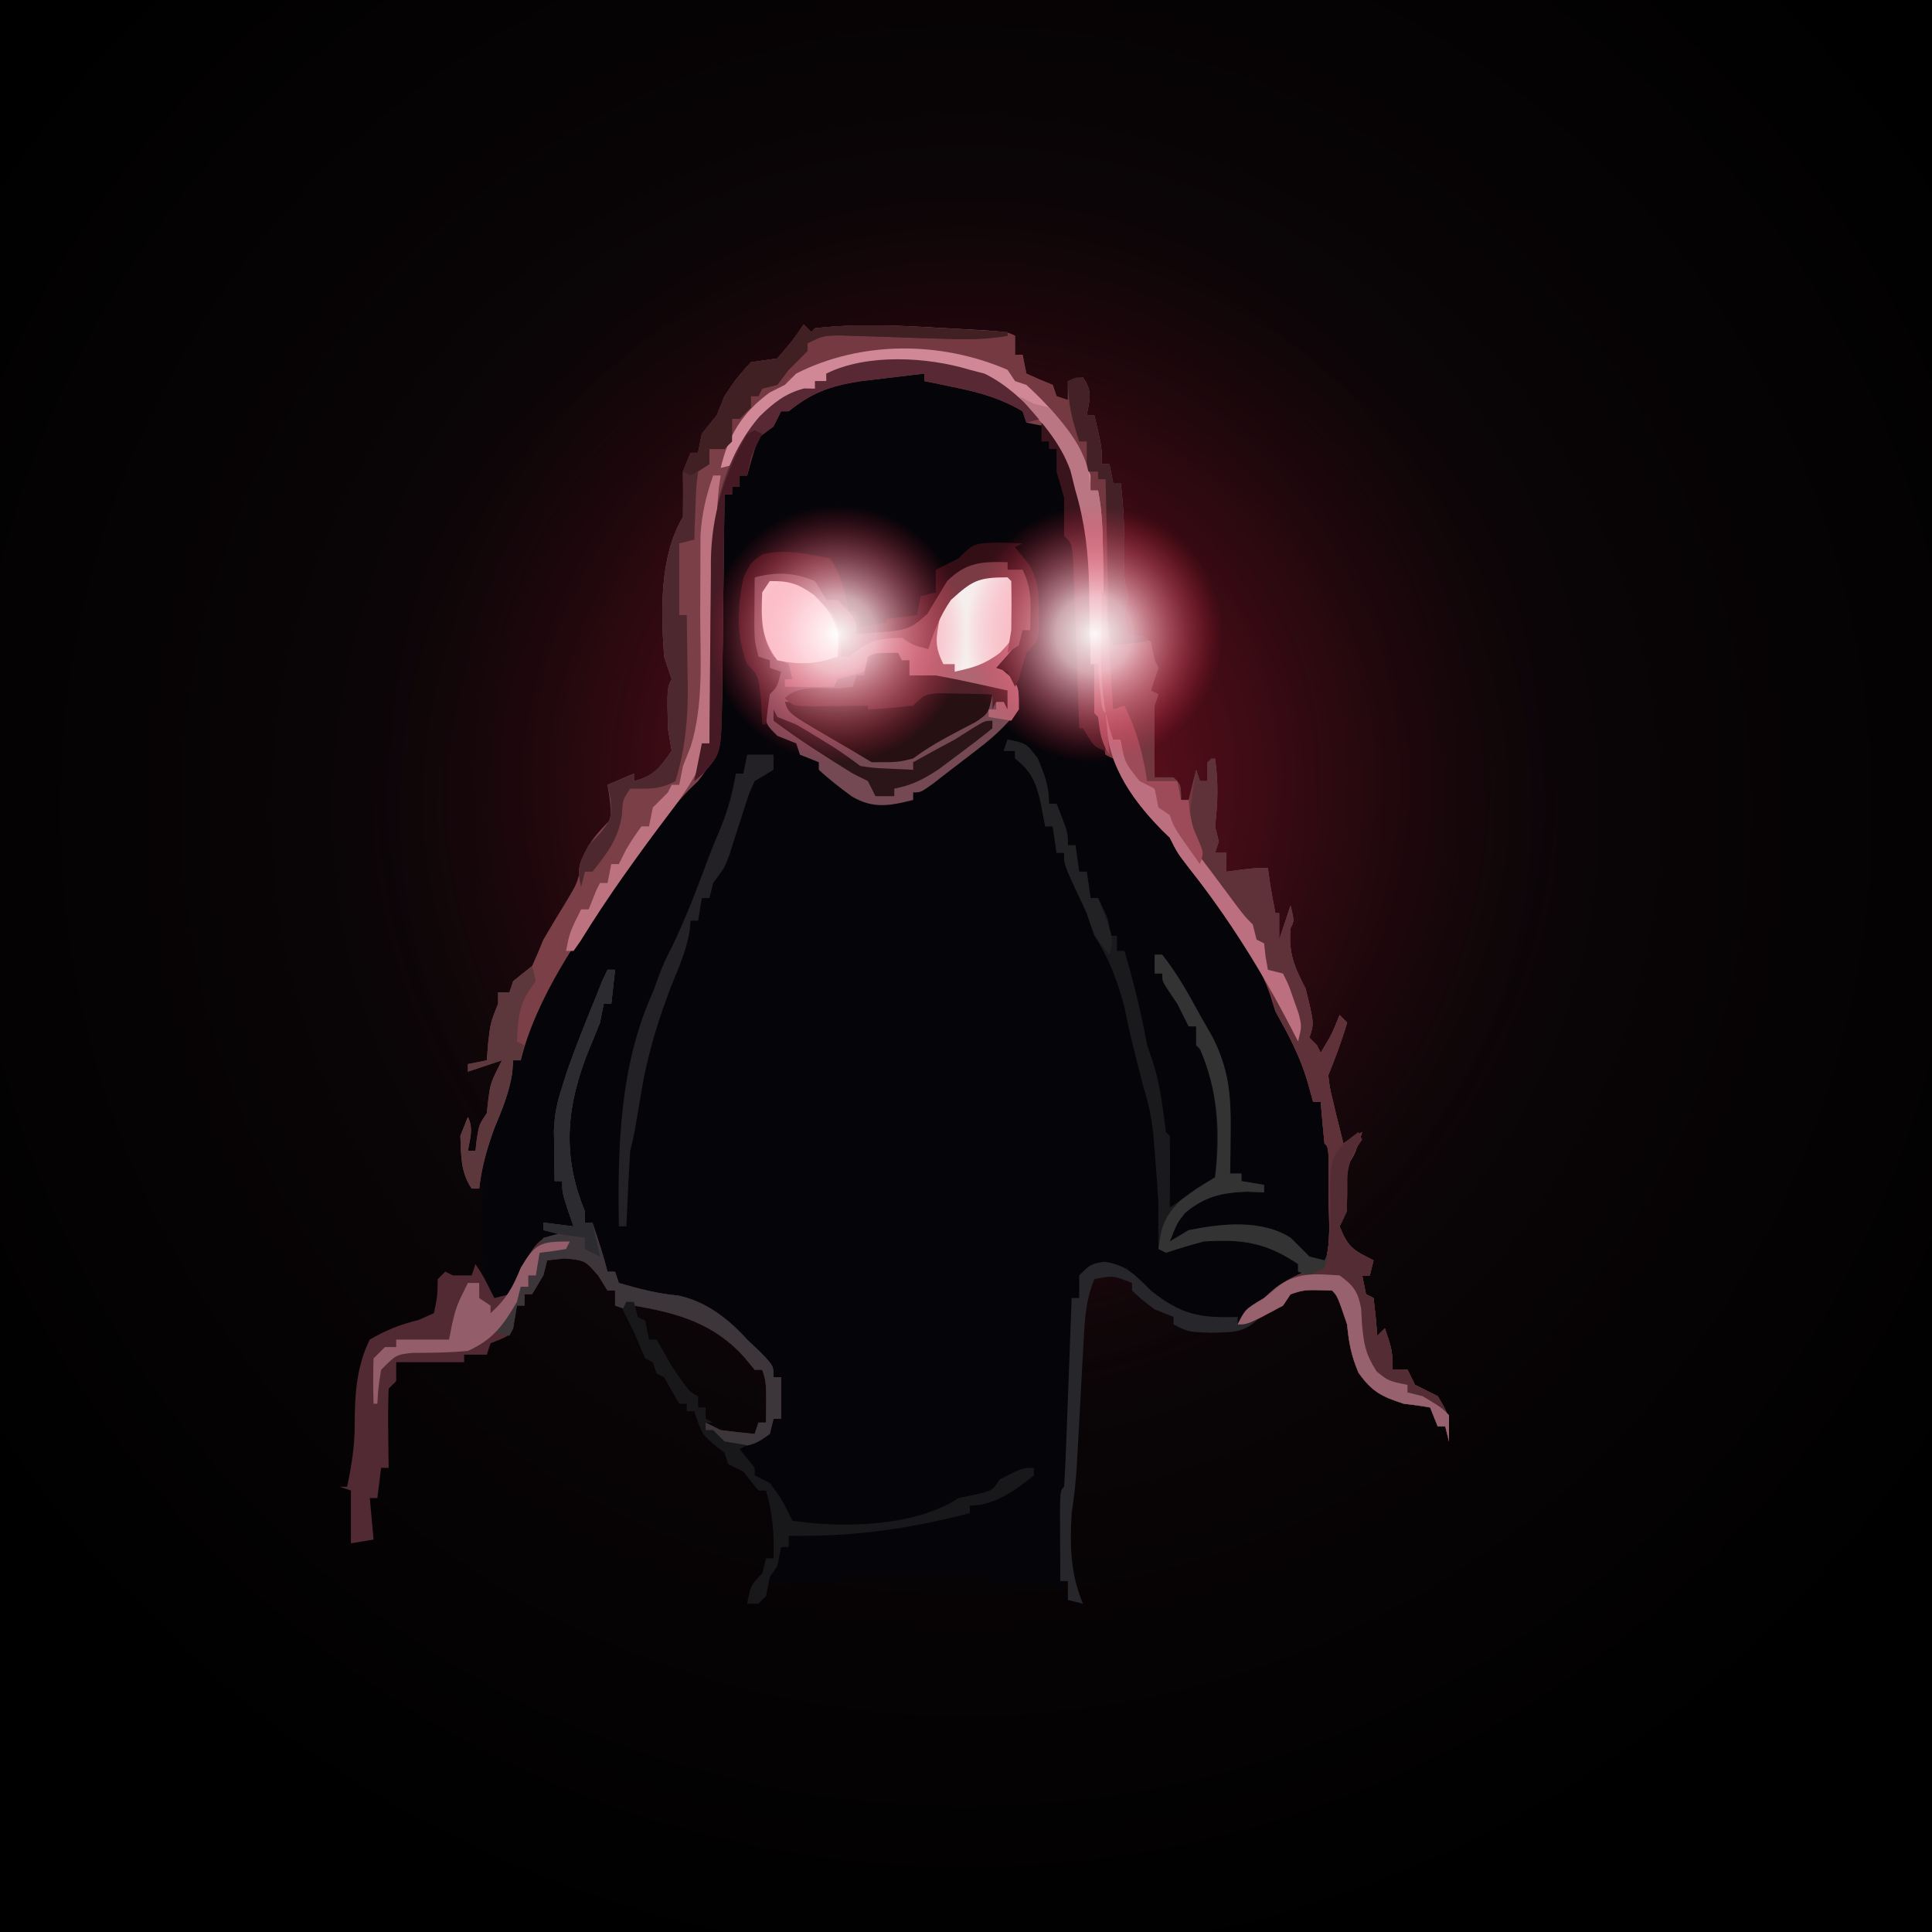
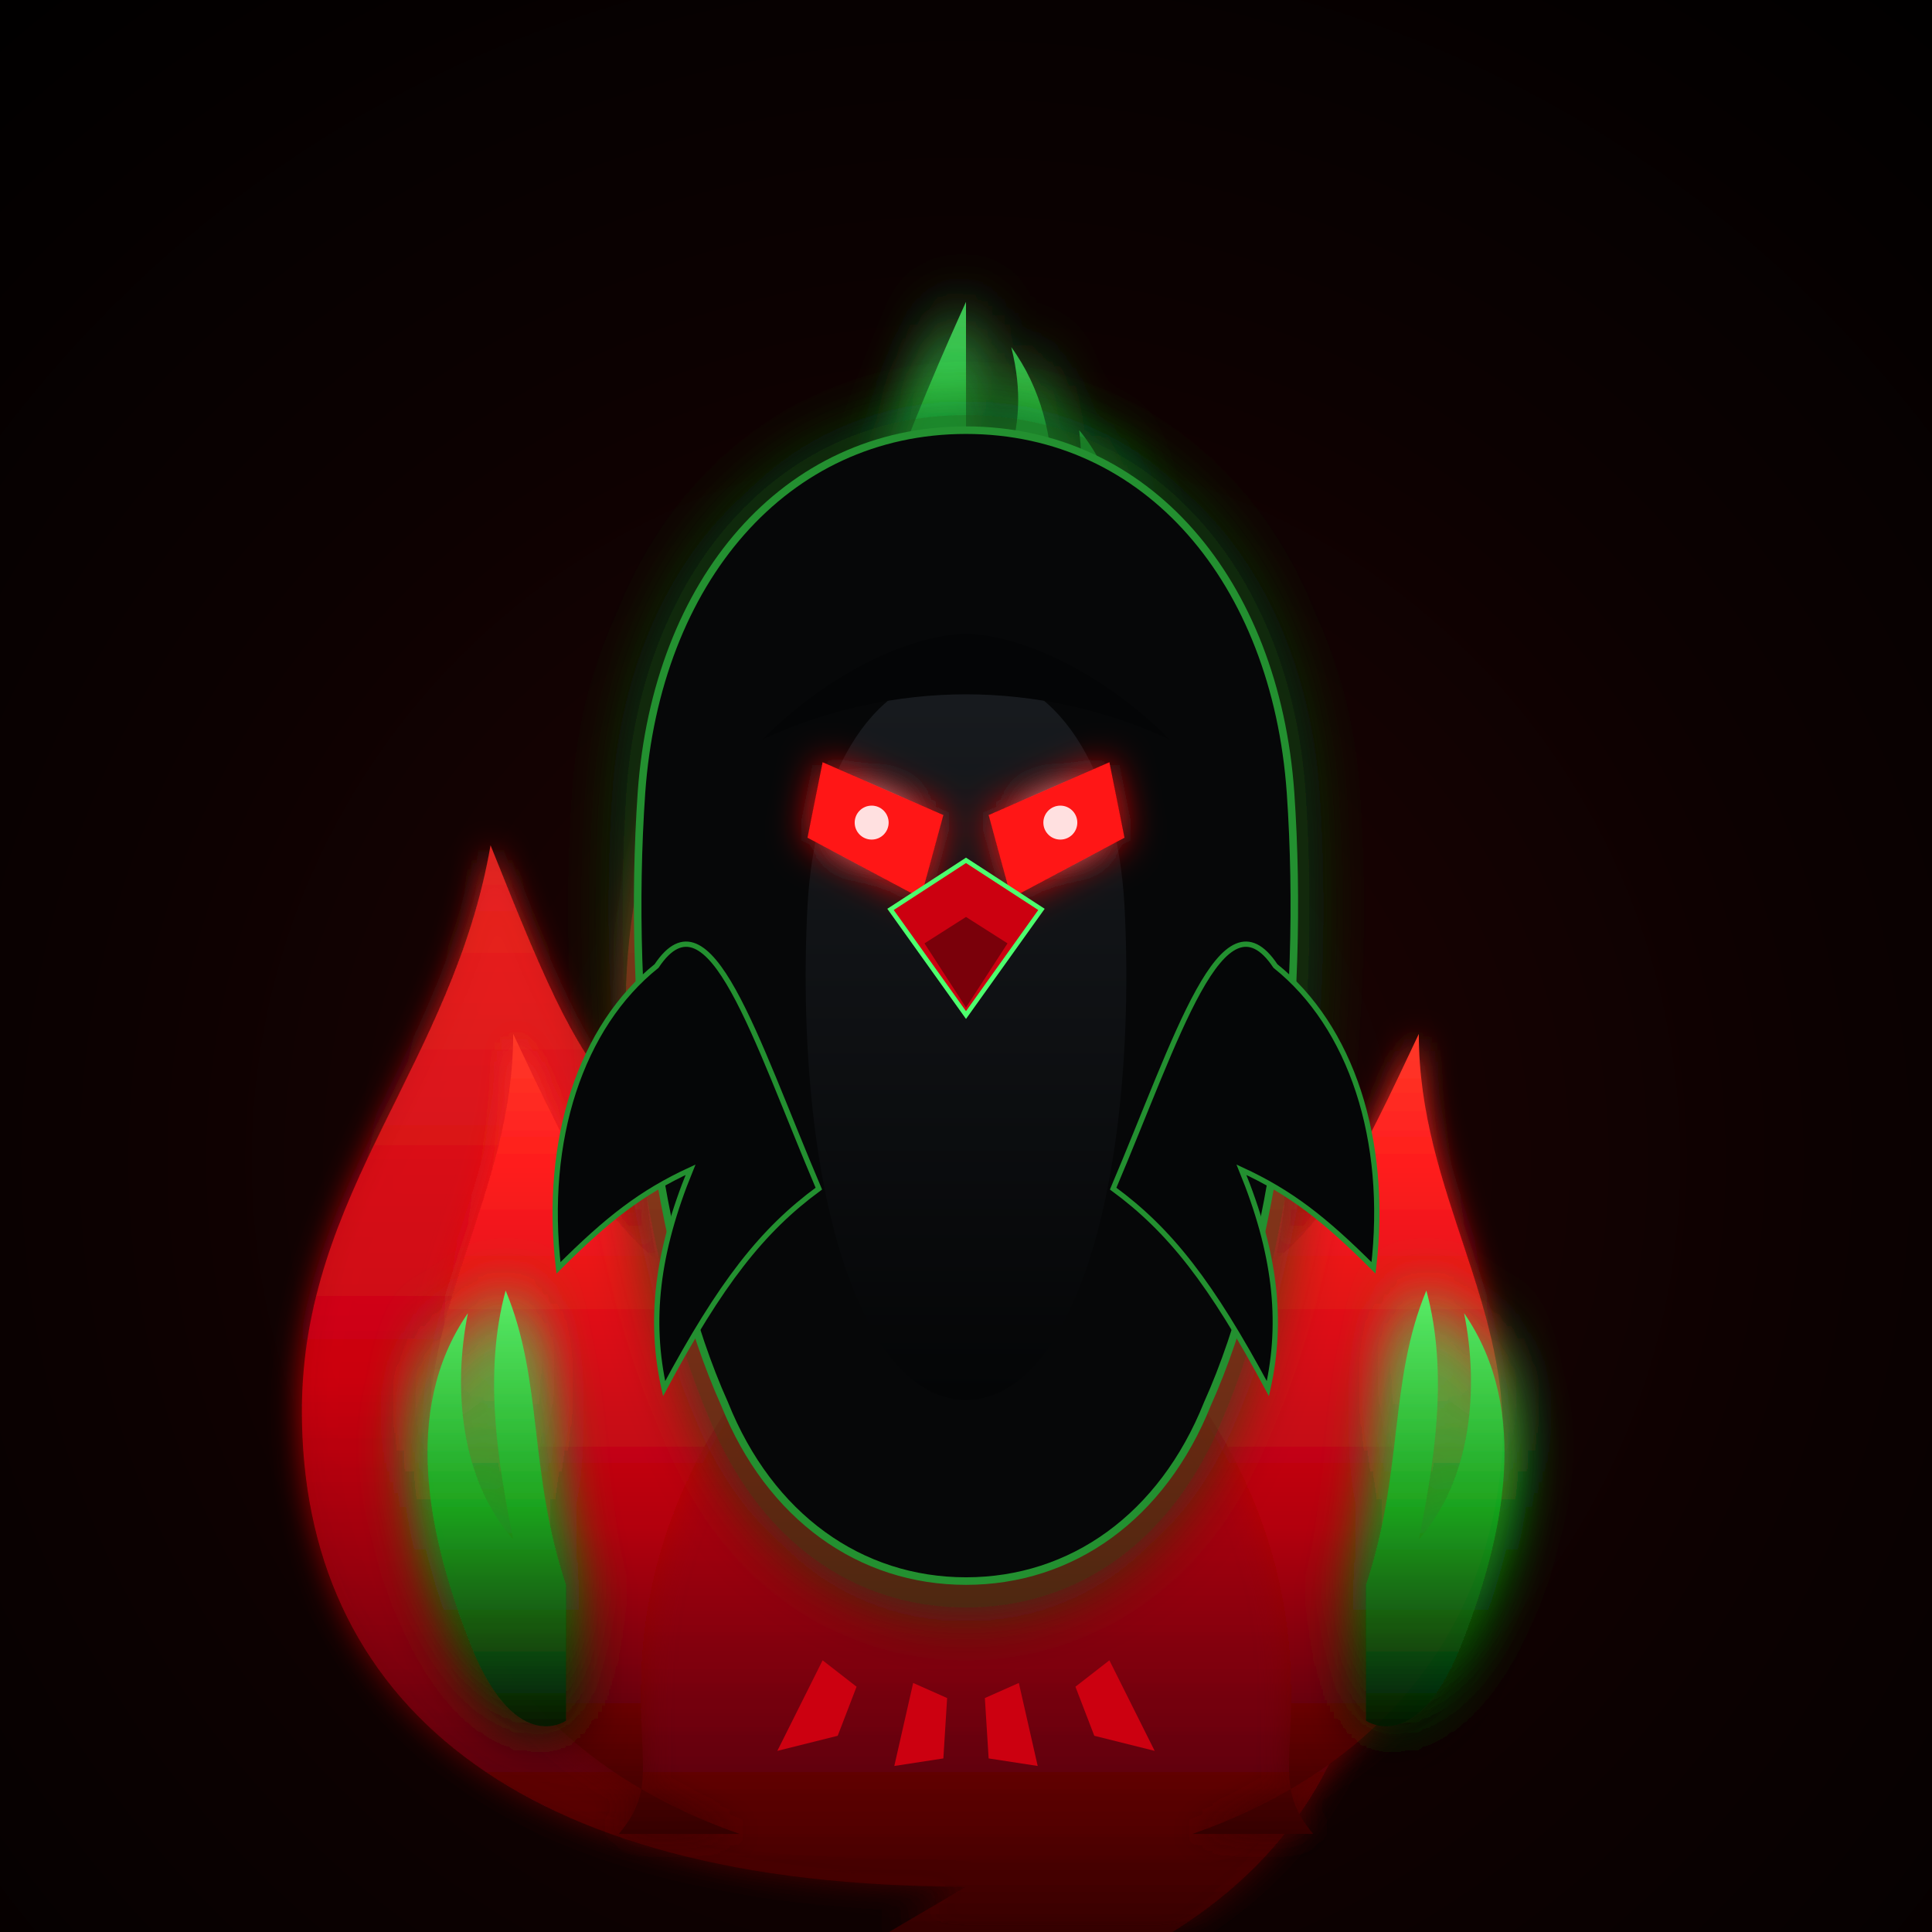
- <svg xmlns="http://www.w3.org/2000/svg" viewBox="0 0 512 512" width="512" height="512" role="img" aria-label="Neon Tux">
+ <svg xmlns="http://www.w3.org/2000/svg" viewBox="0 0 512 512" width="512" height="512" role="img" aria-label="Menacing fire penguin">
  <defs>
-     <radialGradient id="bg" cx="50%" cy="42%" r="62%">
-       <stop offset="0%" stop-color="#230d13" />
-       <stop offset="50%" stop-color="#0a0507" />
-       <stop offset="100%" stop-color="#000" />
+     <radialGradient id="bg" cx="50%" cy="60%" r="80%">
+       <stop offset="0%" stop-color="#220404" />
+       <stop offset="55%" stop-color="#0c0101" />
+       <stop offset="100%" stop-color="#000000" />
    </radialGradient>
-     <radialGradient id="aura" cx="50%" cy="44%" r="42%">
-       <stop offset="0%" stop-color="#ff2247" stop-opacity="0.45" />
-       <stop offset="45%" stop-color="#c0112a" stop-opacity="0.22" />
-       <stop offset="100%" stop-color="#000" stop-opacity="0" />
-     </radialGradient>
-     <radialGradient id="eye" cx="50%" cy="50%" r="50%">
-       <stop offset="0%" stop-color="#fff" stop-opacity="0.95" />
-       <stop offset="30%" stop-color="#ffd0d8" stop-opacity="0.8" />
-       <stop offset="100%" stop-color="#ff2247" stop-opacity="0" />
-     </radialGradient>
+     <linearGradient id="flame" x1="0" y1="1" x2="0" y2="0">
+       <stop offset="0%" stop-color="#330000" />
+       <stop offset="30%" stop-color="#b3000f" />
+       <stop offset="65%" stop-color="#ff1d1d" />
+       <stop offset="100%" stop-color="#ff6a3c" />
+     </linearGradient>
+     <linearGradient id="flame2" x1="0" y1="1" x2="0" y2="0">
+       <stop offset="0%" stop-color="#1a0000" />
+       <stop offset="45%" stop-color="#cc0010" />
+       <stop offset="100%" stop-color="#ff3a2a" />
+     </linearGradient>
+     <linearGradient id="gflame" x1="0" y1="1" x2="0" y2="0">
+       <stop offset="0%" stop-color="#021a02" />
+       <stop offset="50%" stop-color="#0fb01f" />
+       <stop offset="100%" stop-color="#4dff6e" />
+     </linearGradient>
+     <linearGradient id="belly" x1="0" y1="0" x2="0" y2="1">
+       <stop offset="0%" stop-color="#181b1f" />
+       <stop offset="100%" stop-color="#040506" />
+     </linearGradient>
+     <filter id="glowR" x="-60%" y="-60%" width="220%" height="220%">
+       <feGaussianBlur stdDeviation="5" result="b" />
+       <feMerge>
+         <feMergeNode in="b" />
+         <feMergeNode in="SourceGraphic" />
+       </feMerge>
+     </filter>
+     <filter id="glowG" x="-90%" y="-90%" width="280%" height="280%">
+       <feGaussianBlur stdDeviation="8" result="b" />
+       <feMerge>
+         <feMergeNode in="b" />
+         <feMergeNode in="b" />
+         <feMergeNode in="SourceGraphic" />
+       </feMerge>
+     </filter>
+     <filter id="fireGlow" x="-50%" y="-50%" width="200%" height="200%">
+       <feGaussianBlur stdDeviation="4" result="b" />
+       <feMerge>
+         <feMergeNode in="b" />
+         <feMergeNode in="SourceGraphic" />
+       </feMerge>
+     </filter>
  </defs>
  <rect width="512" height="512" fill="url(#bg)" />
-   <ellipse cx="256" cy="232" rx="210" ry="220" fill="url(#aura)" />
-   <path fill="#050408" d="m213 86 2 2 1-1c10.98-1.27 21.674-.77 32.688-.125l5.263.277c12.771.709 12.771.709 15.049 1.848v5h2l1 5a126 126 0 0 0 7 3l1 3 3 1v-5l4-1c2.567 3.85 1.833 5.586 1 10h2c2 8.5 2 8.5 2 13h2l1 5h2c.942 7.535 1.053 14.885.938 22.46C298 154 298 154 299 158l-1 5 1 5 6 2 1 5 1 2-2 6 2 1-1 3c-.07 3.228-.084 6.458-.062 9.688l.027 5.261L306 206h5c2 2 2 2 2 6h2l2-8 1 3h2v-5l2-1c.897 6.28.75 11.72 0 18l1 4-1 3h3v5l3.813-.5C333 230 333 230 336 230l.438 3.188c.435 2.95.977 5.887 1.562 8.812h1v7l3-9c1 4 1 4 0 6-.571 6.626 1.002 10.18 4 16 2.27 9.19 2.27 9.19 1 13l2 2 1 2c3-5 3-5 5-10l2 2c-1.393 4.804-3.143 9.356-5 14 .426 3.41.426 3.41 1.313 7.063l.863 3.66L355 299l1 4 5-3c-2 6-2 6-4 9v5.938C357 321 357 321 355 325c2.285 5.713 3.71 6.355 9 9l-1 4h-2l1 5 2 1q.617 4.989 1 10l2-2c2 6 2 6 2 11h4l2 4 6 3c3 5 3 5 3 12l-1-4h-2l-2-5c-2.318-.426-4.657-.74-7-1-5.848-1.897-8.42-3.178-12-8.25-1.905-4.525-2.54-7.914-3-12.75-2.553-7.553-2.553-7.553-4-9-7.294-.235-7.294-.235-11 1l-2 3c-4.937 2.75-4.937 2.75-10 5l-3-1-5.125.25c-9.894-.421-15.911-5.54-22.875-12.25v-2a200 200 0 0 0-10 0c-2 2-2 2-3 8h-2l.035 4.844c.062 15.061.038 30.123-1.035 45.156l-1 1a594 594 0 0 0-.062 13.563l.013 3.888q.02 4.774.049 9.549h-2v-2l-3.684-.184-4.753-.253-4.747-.247C263 419 263 419 262 418c-7.928-1.446-15.974-1.11-24-1.062l-4.371.013q-5.315.02-10.629.049v2l-19 1c1-5 1-5 3-10h2v-3l3.644-.043c15.176-.424 29.534-2.92 44.356-5.957v-2l4.688-1.75C267 395 267 395 272 391h2v-2c-8.75 3.625-8.75 3.625-11 7a258 258 0 0 1-11 3l-6 2c-11.55 3.452-24.039 4.901-36 3-2.434-3.227-2.434-3.227-4-7-4-5-4-5-6.687-7.625C197 387 197 387 196 384l3.938-2.312C204 379 204 379 205 376h2v-11h-2l-3-5c-4.526-6.072-9.415-9.323-16-13l-3-2a205 205 0 0 0-8.5-1.5c-8.167-1.278-8.167-1.278-11.5-3.5v-3h-2c-2.94-4.9-3.531-7.471-4-13h-2c-8.663-21.225-3.37-37.363 5-58h2l1-9h-2l-1.187 3.688c-2.74 8.03-5.82 15.911-9.063 23.75-2.535 6.608-2.957 12.935-3.312 19.937l-.254 4.898L147 313h2c4.125 9.625 4.125 9.625 3 13l-8-2v2l7 1v1l-3.25.188C144 329 144 329 140 334c-3 5-3 5-5 10l-4 1c-3.701-7.616-3.345-14.74-3.187-23l.04-4.082c.036-3.306.09-6.612.147-9.918l-1 7h-2c-2.992-4.487-2.764-8.688-3-14l2-5c1.534 3.069.55 5.7 0 9h2l.375-3.312C127 298 127 298 129 295l.438-3.812C130 287 130 287 133 281l-9 3v-2l5-1 .375-4.687C130 271 130 271 132 266v-3h3l1-3 5-4c1.06-2.306 2.05-4.646 3-7a529 529 0 0 1 6-10c3-5 3-5 3.938-9.5 1.318-5.584 4.06-8.498 8.062-12.5-.312-4.687-.312-4.687-1-9l7-3v2c5.319-1.33 6.883-3.578 10-8l-1-6c-.23-10.542-.23-10.542 1-13l-2-6c-.84-11.956-1.26-26.567 5-37q.063-6 0-12l2-5h2l1-5 4-5 2-5c3.188-4.75 3.188-4.75 7-9l7-1c3.938-4.562 3.938-4.562 7-9m123 158 1 4Z" />
-   <path fill="#7b3f48" d="m213 86 2 2 1-1c10.98-1.27 21.674-.77 32.688-.125l5.263.277c12.771.709 12.771.709 15.049 1.848v5h2l1 5a126 126 0 0 0 7 3l1 3 3 1v-5l4-1c2.567 3.85 1.833 5.586 1 10h2c2 8.5 2 8.5 2 13h2l1 5h2c.942 7.535 1.053 14.885.938 22.46C298 154 298 154 299 158l-1 5 1 5 6 2 1 5 1 2-2 6 2 1-1 3c-.07 3.228-.084 6.458-.062 9.688l.027 5.261L306 206h5c2 2 2 2 2 6h2l2-8 1 3h2v-5l2-1c.897 6.28.75 11.72 0 18l1 4-1 3h3v5l3.813-.5C333 230 333 230 336 230l.438 3.188c.435 2.95.977 5.887 1.562 8.812h1v7l3-9c1 4 1 4 0 6-.571 6.626 1.002 10.18 4 16 2.27 9.19 2.27 9.19 1 13l2 2 1 2c3-5 3-5 5-10l2 2c-1.393 4.804-3.143 9.356-5 14 .426 3.41.426 3.41 1.313 7.063l.863 3.66L355 299l1 4 5-3c-2 6-2 6-4 9v5.938C357 321 357 321 355 325c2.285 5.713 3.71 6.355 9 9l-1 4h-2l1 5 2 1q.617 4.989 1 10l2-2c2 6 2 6 2 11h4l2 4 6 3c3 5 3 5 3 12l-1-4h-2l-2-5c-2.318-.426-4.657-.74-7-1-5.848-1.897-8.42-3.178-12-8.25-1.905-4.525-2.54-7.914-3-12.75-2.553-7.553-2.553-7.553-4-9-7.294-.235-7.294-.235-11 1l-2 3c-9.302 5-9.302 5-12 5 2-4 2-4 7-7l2.688-2.437c4.118-3.187 8.5-4.638 13.312-6.563 1.82-5.46 1.142-11.41 1.125-17.125l.012-3.98c-.01-9.768-.01-9.768-1.137-10.895q-.556-5.495-1-11h-2l-1.625-5.812c-2.007-6.58-5.014-12.182-8.375-18.188l-1.375-4.375c-4.372-12.445-13.445-23.298-21.5-33.562C312 226 312 226 310 222l-2.125-2.062c-5.466-5.585-9.972-11.682-12.875-18.938l-2-1a424 424 0 0 1-2-10l-1-1c-1.126-11.481-1.287-22.965-1.43-34.494-.185-8.607-1.128-16.18-3.57-24.506l-1.375-5.312c-1.642-4.736-3.291-7.957-6.625-11.688l-5-1-1-3c-5.658-3.338-11.096-4.931-17.5-6.25l-4.844-1.016L245 101v-2c-3.668.425-7.334.866-11 1.313l-6.187.738c-7.924 1.294-12.53 2.922-18.813 7.949h-2l-2 4-4 3a147 147 0 0 0-3 10h-2v3h-2v2h-2l-.06 5.764c-.076 7.065-.165 14.13-.257 21.195a4121 4121 0 0 0-.105 9.17 4145 4145 0 0 1-.164 13.187l-.035 4.133c-.147 9.502-.404 15.082-6.379 22.551l-2.332 2.254c-6.345 6.53-11.331 14.39-16.668 21.746l-2.75 3.691C153.2 248.334 142.157 264.374 138 281h-2l-.25 3.375c-.861 5.312-2.67 9.67-4.75 14.625-1.93 5.362-3.397 10.327-4 16h-2c-2.992-4.487-2.764-8.688-3-14l2-5c1.534 3.069.55 5.7 0 9h2l.375-3.312C127 298 127 298 129 295l.438-3.812C130 287 130 287 133 281l-9 3v-2l5-1 .375-4.687C130 271 130 271 132 266v-3h3l1-3 5-4c1.06-2.306 2.05-4.646 3-7a529 529 0 0 1 6-10c3-5 3-5 3.938-9.5 1.318-5.584 4.06-8.498 8.062-12.5-.312-4.687-.312-4.687-1-9l7-3v2c5.319-1.33 6.883-3.578 10-8l-1-6c-.23-10.542-.23-10.542 1-13l-2-6c-.84-11.956-1.26-26.567 5-37q.063-6 0-12l2-5h2l1-5 4-5 2-5c3.188-4.75 3.188-4.75 7-9l7-1c3.938-4.562 3.938-4.562 7-9m123 158 1 4Z" />
-   <path fill="#744954" d="M267 149v2h4c2.709 5.418 2.13 10.019 2 16h-2l-1 4a136 136 0 0 1-5 6l2.5 2.125C270 182 270 182 270 188c-3.471 4.34-6.408 7.096-10.75 10.438l-3.75 2.89L252 204l-4.75 3.688C244 210 244 210 242 210v2c-6.11 1.528-10.601 2.428-16.254-.937-3.05-2.247-5.982-4.472-8.746-7.063v-2l-5-2-1-3-5-2c-3-3-3-3-3.375-7 .375-4 .375-4 3.375-7v-3l-2-1v-2l-4-1a43.6 43.6 0 0 1 0-21c4-2 4-2 11-2 5 2 5 2 8 5v3h3c5 5.233 5 5.233 5 9 13.703-.854 13.703-.854 18.75-5.312q2.642-4.335 5.25-8.688c4.98-4.98 9.272-5.228 16-5" />
-   <path fill="#72373f" d="m267 98 2 3 3 1c7.04 6.47 14.063 13.252 15 23h4v2h2c1.374 4.12 1.223 7.917 1.316 12.262l.127 5.576.12 5.85.13 5.884q.16 7.215.307 14.428l3-1h7l1 5 1 2-2 6 2 1-1 3c-.07 3.228-.084 6.458-.062 9.688l.027 5.261L306 206h5c2 2 2 2 2 6h2l2-8 1 3h2v-5l2-1c.897 6.28.75 11.72 0 18l1 4-1 3h3v5l3.813-.5C333 230 333 230 336 230l.438 3.188c.435 2.95.977 5.887 1.562 8.812h1v7l3-9c1 4 1 4 0 6-.571 6.626 1.002 10.18 4 16 2.27 9.19 2.27 9.19 1 13l2 2 1 2c3-5 3-5 5-10l2 2c-1.392 4.804-3.142 9.356-5 14 .426 3.41.426 3.41 1.313 7.063l.863 3.66L355 299l1 4 5-3c-2 6-2 6-4 9v5.938C357 321 357 321 355 325c2.285 5.713 3.71 6.355 9 9l-1 4h-2l1 5 2 1q.617 4.989 1 10l2-2c2 6 2 6 2 11h4l2 4 6 3c3 5 3 5 3 12l-1-4h-2l-2-5c-2.318-.426-4.657-.74-7-1-5.848-1.897-8.42-3.178-12-8.25-1.905-4.525-2.54-7.914-3-12.75-2.553-7.553-2.553-7.553-4-9-7.294-.235-7.294-.235-11 1l-2 3c-9.302 5-9.302 5-12 5 2-4 2-4 7-7l2.688-2.437c4.118-3.187 8.5-4.638 13.312-6.563 1.82-5.46 1.142-11.41 1.125-17.125l.012-3.98c-.01-9.768-.01-9.768-1.137-10.895q-.556-5.495-1-11h-2l-1.625-5.812c-2.007-6.58-5.014-12.182-8.375-18.188l-1.375-4.375c-4.372-12.445-13.445-23.298-21.5-33.562C312 226 312 226 310 222l-2.125-2.062c-5.466-5.585-9.972-11.682-12.875-18.938l-2-1a424 424 0 0 1-2-10l-1-1c-1.126-11.481-1.287-22.965-1.43-34.494-.185-8.608-1.132-16.18-3.57-24.506l-1.312-5.25C280.074 114.578 272.266 107.612 264 101c-8.44-3.256-16.003-4.14-25-4.125l-4.625-.008c-5.336.162-10.202.84-15.375 2.133v2h-3v2l-3.5 1.063c-9.493 4.087-13.104 9.901-17.5 18.937l-4 1c1.962-8.56 5.867-14.84 13-20l4-2 3-3c17.228-8.746 38.32-8.636 56-1m69 146 1 4Z" />
-   <path fill="#522a33" d="M161 257h2l-1 9h-2l-1 5a285 285 0 0 1-2.937 7.188C150.104 292.962 148.83 306.153 155 321v3h2c1.46 4.318 2.894 8.577 4 13h2l1 3c5.2 1.502 10.22 2.847 15.625 3.313 7.372 1.501 13.417 6.193 18.375 11.687l3.813 3.625C205 362 205 362 205 365h2v11h-2l-1 4c-4.644 3.483-6.365 3.447-12 3l-3-2v-2h-2v-2l4 2c2.993.394 5.993.735 9 1l1-3h2c.125-10.625.125-10.625-1-14h-2l-2.625-3.187C189.334 350.729 179.602 347.957 168 346l-2-1v2l-3-1v-4h-2l-2.5-4c-3.5-4-3.5-4-8.875-4.5L145 334l-1 4-3 5h-2v3h-2l-1 6c-1 2-1 2-6 4l-1 3h-6v2h-18v5l-2 2a201 201 0 0 0-.125 10.625l.055 5.852L103 389h-2l-1 8h-2l1 11-6 1v-14l-3-1h2c1.154-5.555 2-10.69 2-16.375 0-7.831.464-15.553 4-22.625 4.313-2.497 8.078-4.019 12.938-5.187L115 348c.938-4.562.938-4.562 1-9l2-2 2 1h5l1-3c2 3 2 3 5 9l4-1c1.08-2.297 2.07-4.638 3-7 4.793-7.698 4.793-7.698 10-9l-4-1v-2l8 1-1.5-4.312C149 316 149 316 149 313h-2c-.054-2.854-.093-5.708-.125-8.562l-.07-4.817c.181-4.29.826-7.58 2.195-11.621l1.25-4c2.365-6.756 5.028-13.38 7.75-20l1.563-3.96z" />
-   <path fill="#753942" d="m213 86 2 2 1-1c10.98-1.27 21.674-.77 32.688-.125l5.263.277c12.771.709 12.771.709 15.049 1.848v5h2l1 5a126 126 0 0 0 7 3l1 3 3 1v-5l4-1c2.567 3.85 1.833 5.586 1 10h2c2 8.5 2 8.5 2 13h2l1 5h2c.942 7.535 1.053 14.885.938 22.46C298 154 298 154 299 158l-1 5 1 5 5 1v1l-9 1c-1.76-3.52-1.235-7.502-1.316-11.383l-.127-5.722-.12-6.02-.13-6.043q-.16-7.416-.307-14.832h-2v-2h-4l-1.125-3.5c-3.132-7.517-7.62-12.436-13.875-17.5v-2l-4-1-3-3c-18.106-6.153-36.574-6.169-54 2h-2l-2 4c-5 3-5 3-9 5l-2 5-4 5h-4v4l-3 2c-.512 4.133-.512 4.133-.687 9.125l-.2 5.008L184 143l-4 1v19h2c.082 4.896.14 9.791.188 14.688l.076 4.15c.063 8.876-.676 16.643-3.264 25.162-4.323 2.322-7.066 2-12 2-2 3-2 3-2.187 7.063-1.048 6.364-3.817 9.959-7.813 14.937h-2l-1 4c-1.258-5.032-.383-6.464 2-11l3.25-3.375C162 217 162 217 161.875 212.063L161 208l7-3v2c5.319-1.33 6.883-3.578 10-8l-1-6c-.23-10.542-.23-10.542 1-13l-2-6c-.84-11.956-1.26-26.567 5-37q.063-6 0-12l2-5h2l1-5 4-5 2-5c3.188-4.75 3.188-4.75 7-9l7-1c3.938-4.562 3.938-4.562 7-9" />
-   <path fill="#5f3139" d="M321 201h1c.897 6.28.75 11.72 0 18l1 4-1 3h3v5l3.813-.5C333 230 333 230 336 230l.438 3.188c.435 2.95.977 5.887 1.562 8.812h1v7l3-9c1 4 1 4 0 6-.571 6.626 1.002 10.18 4 16 2.27 9.19 2.27 9.19 1 13l2 2 1 2c3-5 3-5 5-10l2 2c-1.392 4.804-3.142 9.356-5 14 .426 3.41.426 3.41 1.313 7.063l.863 3.66L355 299l1 4 5-3c-2 6-2 6-4 9v5.938C357 321 357 321 355 325c2.285 5.713 3.71 6.355 9 9l-1 4h-2l1 5 2 1q.617 4.989 1 10l2-2c2 6 2 6 2 11h4l2 4 6 3c3 5 3 5 3 12l-1-4h-2l-2-5c-2.318-.426-4.657-.74-7-1-5.848-1.897-8.42-3.178-12-8.25-1.905-4.525-2.54-7.914-3-12.75-2.553-7.553-2.553-7.553-4-9-7.294-.235-7.294-.235-11 1l-2 3c-9.302 5-9.302 5-12 5 2-4 2-4 7-7l2.688-2.437c4.118-3.187 8.5-4.638 13.312-6.563 1.82-5.46 1.142-11.41 1.125-17.125l.012-3.98c-.01-9.768-.01-9.768-1.137-10.895q-.556-5.495-1-11h-2l-1.625-5.812c-2-6.573-5.005-12.197-8.375-18.188l-1-5c3.937 1.968 5.168 7.19 7 11l-1.437-4.062C341 265 341 265 340.563 261l-.563-3-4-1a202 202 0 0 1-1-7l-3-1-2-5a467 467 0 0 0-8-10c-3.408-4.544-4.451-8.579-6-14l-1-1c.453-5.056 1.165-9.99 2-15l1 3h2v-5zm15 43 1 4Z" />
-   <path fill="#b06673" d="M267 152c2 2 2 2 2.313 8.063-.596 13.22-.596 13.22-4.313 16.937l2.5 2.125C270 182 270 182 270 188l-2 3-6-1v-2h2v-2h2l1-3-6.25-.875c-6.601-.941-13.177-2.003-19.75-3.125v-4h-2l-1 3v-5c-3.937.813-3.937.813-8 2l-1 3a221 221 0 0 1-7 2l-1 2q-6.5.125-13 0v-2h2l-1-4-4-2c-3.535-5.302-3.265-10.819-3-17l2-3c5.188-.088 7.57.678 11.75 3.813 7.246 7.106 7.246 7.106 7.5 11.937L223 174l2.938-2.437c4.709-2.97 7.516-3.64 13.062-3.563 4.063 1.938 4.063 1.938 7 4l.563-4c2.993-10.41 9.652-16 20.437-16" />
-   <path fill="#1a191c" d="M267 196c5 1 5 1 8 5 1.81 4.291 3 7.324 3 12h2c3 7.625 3 7.625 3 11h2l1 7h2l1 7h2c3 6.115 3 6.115 3 10h2v4h2c2.476 8.334 4.453 16.44 6 25l1.5 4.313c1.977 6.178 2.635 12.259 3.5 18.687l1 1c.073 3.187.084 6.375.063 9.563l-.028 5.316L310 320l4.313-2.875L322 312c1.123-11.872.826-23.033-4-34l-1-1v-5h-2l-3-6-2.187-3.25C308 260 308 260 308 258h-2v-5h2c3.95 5.017 6.974 10.391 10 16l3.188 5.563c4.502 8.704 5.048 15.663 4.937 25.437l-.055 6.25L326 311h3v2l6 1v2l-4.5-.187c-6.69.228-11.18 1.27-16.375 5.562C312 324 312 324 310 329l5-3c8.7-1.74 19.197-2.92 27 2a282 282 0 0 1 5 5l4 1 1-2-1 4-4 2-3-1v-2c-8.531-5.734-14.755-6.666-25-6-3.358.913-6.703 1.885-10 3l-2-1c-.053-4-.042-8 0-12a533 533 0 0 0-.875-12.312l-.492-6.176c-.516-4.496-1.252-8.241-2.633-12.512a956 956 0 0 1-2-7.875l-1.066-4.258a210 210 0 0 1-1.872-8.617c-1.693-6.775-4.177-13.422-8.062-19.25l-2-6a330 330 0 0 0-3.125-6.687C282 229 282 229 282 226h-2l-1-7h-2l-1.187-6.187c-1.214-5.368-2.367-8.328-6.813-11.813v-2h-3z" />
-   <path fill="#4d292f" d="m213 86 2 2 1-1c11.026-1.286 21.754-.736 32.813-.062l5.314.302q6.436.37 12.873.76v1c-5.574.929-10.23 1.001-15.852.809-.95-.03-.95-.03-5.765-.174q-6.02-.197-12.04-.407l-5.757-.17-5.28-.177C218 89 218 89 214 91v2a282 282 0 0 1-5 5l-3 4-4 1-1 2h-2v3l-3 3h-2v6l-2 2h-4v4l-3 2c-.512 4.133-.512 4.133-.687 9.125l-.2 5.008L184 143l-4 1v19h2c.082 4.896.14 9.791.188 14.688l.076 4.15c.063 8.876-.676 16.643-3.264 25.162-4.323 2.322-7.066 2-12 2-2 3-2 3-2.187 7.063-1.048 6.364-3.817 9.959-7.813 14.937h-2l-1 4c-1.258-5.032-.383-6.464 2-11l3.25-3.375C162 217 162 217 161.875 212.063L161 208l7-3v2c5.319-1.33 6.883-3.578 10-8l-1-6c-.23-10.542-.23-10.542 1-13l-2-6c-.84-11.956-1.26-26.567 5-37q.063-6 0-12l2-5h2l1-5 4-5 2-5c3.188-4.75 3.188-4.75 7-9l7-1c3.938-4.562 3.938-4.562 7-9" />
-   <path fill="#3c353a" d="M161 257h2l-1 9h-2l-1 5a285 285 0 0 1-2.937 7.188C150.104 292.962 148.83 306.153 155 321v3h2c1.46 4.318 2.894 8.577 4 13h2l1 3c5.2 1.502 10.22 2.847 15.625 3.313 7.372 1.501 13.417 6.193 18.375 11.687l3.813 3.625C205 362 205 362 205 365h2v11h-2l-1 4c-4.644 3.483-6.365 3.447-12 3l-3-2v-2h-2v-2l4 2c2.993.394 5.993.735 9 1l1-3h2c.125-10.625.125-10.625-1-14h-2l-2.625-3.187C189.334 350.729 179.602 347.957 168 346l-2-1v2l-3-1v-4h-2l-2.5-4c-3.5-4-3.5-4-8.875-4.5L145 334l-1 4-3 5h-2v3h-2l-1 6-1 2-4-1 2.938-4.312C137 344 137 344 138 341h2v-3h2l1-6c3.563-1.375 3.563-1.375 7-2h-7l1-2 4-1-4-1v-2l8 1-1.5-4.312C149 316 149 316 149 313h-2c-.054-2.854-.093-5.708-.125-8.562l-.07-4.817c.181-4.29.826-7.58 2.195-11.621l1.25-4c2.365-6.756 5.028-13.38 7.75-20l1.563-3.96z" />
-   <path fill="#d08897" d="m267 98 2 3 3 1c7.481 6.875 13.814 14.29 17 24v4h2c1.17 5.854 1.219 11.327 1.316 17.3l.063 3.611q.097 5.7.183 11.401l.131 7.737q.16 9.475.307 18.951l-2-1q-.125-6 0-12h-2l-.044-2.93c-.075-4.44-.172-8.88-.269-13.32l-.068-4.61c-.209-8.817-1.105-16.616-3.619-25.14l-1.312-5.25C280.074 114.578 272.266 107.612 264 101c-8.44-3.256-16.003-4.14-25-4.125l-4.625-.008c-5.336.162-10.202.84-15.375 2.133v2h-3v2l-3.5 1.063c-9.493 4.087-13.104 9.901-17.5 18.937l-4 1c1.962-8.56 5.867-14.84 13-20l4-2 3-3c17.228-8.746 38.32-8.636 56-1" />
-   <path fill="#542c34" d="m360 300 1 2-1.937 2.875c-2.75 5.499-2.194 10.048-2.063 16.125l-2 4c2.285 5.713 3.71 6.355 9 9l-1 4h-2l1 5 2 1q.617 4.989 1 10l2-2c2 6 2 6 2 11h4l2 4 6 3c3 5 3 5 3 12l-1-4h-2l-2-5c-2.318-.426-4.657-.74-7-1-5.848-1.897-8.42-3.178-12-8.25-1.905-4.525-2.54-7.914-3-12.75-2.553-7.553-2.553-7.553-4-9-7.294-.235-7.294-.235-11 1l-2 3c-9.302 5-9.302 5-12 5 2-4 2-4 7-7l2.688-2.437c4.118-3.186 8.5-4.638 13.312-6.563 2.296-6.889 1.366-15.038 1.523-22.246C353 307 353 307 356 303z" />
-   <path fill="#271012" d="m249.23 182.926 4.957.386 4.981.364L263 184c-1 5-1 5-4.457 7.352l-4.356 2.273c-4.343 2.295-8.252 4.423-12.187 7.375-4 1-4 1-11 1l-5-3-6-3.5c-10.966-6.397-10.966-6.397-12-9.5q5.719-.039 11.437-.063l6.434-.035C231 186 231 186 232 187c6.965-.357 11.135-3.967 17.23-4.074" />
-   <path fill="#330e15" d="m264.75 143.75 6.25.25-2 1 4 5c2.244 4.487 2.299 7.091 2.313 12.063l.05 4.285C275 170 275 170 272 173a129 129 0 0 0-2 7l-1 2-2-4-3-1 2.938-3.312C270 170 270 170 271 167h2c-.875-11.5-.875-11.5-2-16h-4v-2c-6.95.6-11.897 1.897-17 7l-1.937 3.438C246 163 246 163 242 167c-3.566.785-3.566.785-7.562 1.063l-4.004.347L227 168c-3-5-3-5-5-9h-3l-3-5c-5.762-2.305-9.964-2.509-16-1q-.04 4.125-.062 8.25l-.036 4.64C200 170 200 170 201 174l3 1v2l3 1c-1 4-1 4-3 6a150 150 0 0 0-1 8h-1l-.312-6.312C201 179 201 179 198 176c-2.997-7.57-2.607-15.142-.937-23 1.937-4 1.937-4 5.062-6.125 6.253-1.412 11.673-.115 17.875 1.125 2.927 4.39 3.974 8.871 5 14h2l1 4 7-1v-1l8-1 1-5 4-1v-6l6-3c4-4 4-4 10.75-4.25" />
-   <path fill="#582934" d="m257 98 3.875 1c6.098 2.957 10.25 7.307 15.125 12l-4 1-1-3c-5.658-3.338-11.096-4.931-17.5-6.25l-4.844-1.016L245 101v-2c-3.668.425-7.334.866-11 1.313l-6.187.738c-7.924 1.294-12.53 2.922-18.813 7.949h-2l-2 4-4 3a147 147 0 0 0-3 10h-2v3h-2v2h-2l-.06 5.764c-.076 7.065-.165 14.13-.257 21.195a4121 4121 0 0 0-.105 9.17 4145 4145 0 0 1-.164 13.187l-.035 4.133c-.235 15.152-.235 15.152-5.004 20.488L184 207l2-10h2l.028-5.21c.04-6.428.106-12.856.18-19.283q.042-4.16.063-8.319c.022-4.004.068-8.008.12-12.012l.003-3.708c.225-13.432 3.97-27.844 12.97-38.183 3.707-3.56 6.74-6.054 11.761-7.347L216 103v-2h3v-2c10.694-5.347 26.81-4.43 38-1" />
-   <path fill="#18181b" d="M166 345h2l1 4 2 1 1 5h2a295 295 0 0 1 4 7c4.61 6.805 4.61 6.805 7 8v3h2v3l2 1h-2v2h2l3 3 6 1-2 1 4 5v2l4 2c3 4 3 4 6 10 13.06 2.023 32.574 1.617 44-6l4.563-.937C263 395 263 395 265 392c6-3 6-3 9-3v2c-5.012 3.99-10.387 8-17 8v2c-16.382 4.234-31.022 6.284-48 6v3h-2l-1 5-2 3-1 5-2 2h-3c1-5 1-5 4-8l1-4h2c.178-6.398-.179-11.853-2-18h-2l-4-5-4-2-1-3-2.937-2.312C186 380 186 380 184 374h-2v-2h-2a524 524 0 0 1-4-7l-2-1-1-3-2-1a220 220 0 0 1-3-7l-3-6z" />
-   <path fill="#333334" d="M306 253h2c3.95 5.017 6.974 10.391 10 16l3.188 5.563c4.502 8.704 5.048 15.663 4.937 25.437l-.055 6.25L326 311h3v2l6 1v2l-4.5-.187c-6.69.228-11.18 1.27-16.375 5.562C312 324 312 324 310 329l5-3c8.7-1.74 19.197-2.92 27 2a282 282 0 0 1 5 5l4 1 1-2-1 4-4 2-3-1v-2c-8.531-5.734-14.755-6.666-25-6-3.358.913-6.703 1.885-10 3l-2-1c.733-5.952 1.539-8.531 5.813-12.875C317 315 317 315 322 312c1.572-11.711.762-23.178-4-34l-1-1v-5h-2l-3-6-2.187-3.25C308 260 308 260 308 258h-2z" />
-   <path fill="#232125" d="M198 200h7v4l-5 3c-1.5 3.25-1.5 3.25-3 8q-1.24 3.879-2.5 7.75l-1.219 3.86C192 230 192 230 189 234l-1 4h-2l-1 6h-2l-.25 2.875c-.92 5.061-2.761 9.387-4.75 14.125-3.676 9.557-6.46 18.676-8.125 28.813-1.812 10.936-1.812 10.936-2.875 15.187-.227 3.414-.41 6.832-.562 10.25l-.254 5.516L166 325h-2c-.324-20.921.172-42.597 9-62l1.438-3.937C176 255 176 255 177.813 251.438c3.82-7.752 6.842-15.85 9.875-23.938a159 159 0 0 1 2.875-7.125c2.178-5.114 3.523-9.888 4.437-15.375h2z" />
-   <path fill="#f6eded" d="M267 152c2 2 2 2 2.375 8.25-.48 8.638-.48 8.638-4.375 12.75-4.155 3.116-7.006 3.918-12 5v-2h-3c-2.397-4.793-1.956-6.82-1-12 3.61-9.024 8.661-12 18-12" />
-   <path fill="#bc737f" d="M189 126h2l-.482 3.17c-.648 6.041-.731 12.053-.8 18.123l-.055 3.83c-.078 5.387-.147 10.773-.215 16.159q-.08 5.911-.167 11.823l-.04 3.69c-.073 4.894-.279 9.394-1.241 14.205h-2v5c-2.56 5.121-5.109 8.997-8.562 13.5-8.367 11.028-16.367 22.135-23.625 33.93L152 252h-2c1-5 1-5 4-11h2l2-5 1-2h2l1-5h2l2-4c2-3.25 2-3.25 4-6h2l1-5 4-4 1-2h2l1-5 2.027-5.113c3.51-11.25 2.54-23.4 2.536-35.074.003-3.662.013-7.323.04-10.985.025-3.314.027-6.628.028-9.942.361-5.759 1.473-10.457 3.369-15.886" />
-   <path fill="#27262a" d="M292.688 334.375c5.843.847 8.16 3.542 12.312 7.625 8.004 6.403 12.942 7.335 23 7v2l6-2c-4.335 4.335-6.834 3.995-13 4.188-6-.188-6-.188-10-2.188v-2l-5-2c-3.312-2.5-3.312-2.5-6-5v-2c-5-2-5-2-10-1-2.27 5.674-2.488 10.08-2.816 16.18-.125 2.208-.25 4.416-.377 6.691l-.37 7.004q-.373 6.84-.753 13.68l-.327 6.14c-.28 4.166-.715 8.186-1.357 12.305-.478 8.584-.392 15.943 3 24l-4-1v-5h-2q-.04-5.97-.062-11.937l-.036-6.715C281 395 281 395 282 394c.232-3.675.397-7.355.535-11.035l.264-6.826.264-7.202q.136-3.606.275-7.212.337-8.863.662-17.725h2v-6c3-3 3-3 6.688-3.625" />
-   <path fill="#402023" d="m213 86 2 2 1-1c11.026-1.286 21.754-.736 32.813-.062l5.314.302q6.436.37 12.873.76v1c-5.574.929-10.23 1.001-15.852.809-.95-.03-.95-.03-5.765-.174q-6.02-.197-12.04-.407l-5.757-.17-5.28-.177C218 89 218 89 214 91v2a282 282 0 0 1-5 5l-3 4-4 1-1 2h-2v3l-3 3h-2v6l-2 2h-4v4l-5 3-2-1 2-5h2l1-5 4-5 2-5c3.188-4.75 3.188-4.75 7-9l7-1c3.938-4.562 3.938-4.562 7-9" />
-   <path fill="#502128" d="m238 173 1 2h2v4h7a265 265 0 0 1 9.938 2l5.152 1.125L267 183v5l-1-2h-2l-1 2v-4q-4.406-.118-8.812-.187l-4.957-.106C245 184 245 184 242 187c-3.99.443-7.992.785-12 1v-1l-4.305.07-5.57.055-5.555.07C210 187 210 187 208 185c3.627-3.627 9.553-2.423 14.473-2.559 1.164-.145 2.328-.29 3.527-.441l1-3h2l1-5c2-1 2-1 8-1" />
-   <path fill="#3a141c" d="M276 112c8.979 6.734 11.253 19.397 13 30 .351 5.601.462 11.202.563 16.813.605 29.355.605 29.355 2.437 31.187q.556 4.494 1 9c-3-1-3-1-6-6h-1l-.152-4.466q-.285-8.18-.593-16.36-.13-3.543-.25-7.088c-.115-3.391-.243-6.782-.372-10.172l-.222-6.189C284 144 284 144 282 142v-10a192 192 0 0 0-2-7v-6h-2v-2h-2z" />
-   <path fill="#f8efef" d="M204 154c5.162-.088 7.6.712 11.813 3.75 3.984 4.063 6.123 6.784 6.375 12.563L222 174c-5.697 2.06-10.058 2.223-16 1-4.362-5.816-4.303-10.922-4-18z" />
-   <path fill="#bc6f7f" d="M293 189c2 3 2 3 2 7h2l1.125 3.688c2.034 4.679 3.947 6.22 7.875 9.312l2 5 3 2a691 691 0 0 1 4 7 397 397 0 0 0 6 8q3.526 4.73 7.047 9.46C330 243 330 243 332 245l1 4 2 1 .375 3.5.625 3.5 4 1c1.52 3.02 1.52 3.02 2.813 6.813l1.332 3.769C345 272 345 272 344 276l-1.941-3.77c-7.844-15.09-16.407-28.755-26.934-42.168C312 226 312 226 310 222l-2.125-2.062C299.149 211.022 293 201.715 293 189" />
-   <path fill="#935e69" d="m151 329-1 2c-2.322.407-4.657.744-7 1l-1 6h-2v3h-2l-1 4c-3.642 6.243-6.386 10.028-13 13-4.927.491-9.75.5-14.7.531C105 359 105 359 101 363c-.75 4.75-.75 4.75-1 9h-1a192 192 0 0 1 0-12l3-3h3v-2h14l.813-4.125C121 346 121 346 124 340h3v4l3 2v2c4.129-3.682 5.946-6.909 8-12 3.87-6.53 5.155-7 13-7" />
-   <path fill="#5c383d" d="m141 256 1 4-1.875 2.625c-2.784 4.422-2.846 8.224-3.125 13.375l2 1-1 4h-2l-.25 3.375c-.861 5.312-2.67 9.67-4.75 14.625-1.93 5.362-3.397 10.327-4 16h-2c-2.992-4.487-2.764-8.688-3-14l2-5c1.534 3.069.55 5.7 0 9h2l.375-3.312C127 298 127 298 129 295l.438-3.812C130 287 130 287 133 281l-9 3v-2l5-1 .375-4.687C130 271 130 271 132 266v-3h3l1-3z" />
-   <path fill="#442127" d="M287 100c2.567 3.85 1.833 5.586 1 10h2c2 8.5 2 8.5 2 13h2l1 5h2c.942 7.535 1.053 14.885.938 22.46C298 154 298 154 299 158l-1 5 1 5 5 1v1l-9 1c-1.76-3.52-1.235-7.502-1.316-11.383l-.127-5.722-.12-6.02-.13-6.043q-.16-7.416-.307-14.832h-2v-2h-3v-8h-2c-1.843-5.684-3-9.974-3-16 2-1 2-1 4-1" />
-   <path fill="#ba7683" d="m270 105 4 2 4 1c5.883 6.457 11 12.939 11 22h2c1.17 5.854 1.219 11.327 1.316 17.3l.063 3.611q.097 5.7.183 11.401l.131 7.737q.16 9.475.307 18.951l-2-1q-.125-6 0-12h-2l-.044-2.93c-.075-4.44-.172-8.88-.269-13.32l-.068-4.61c-.209-8.817-1.105-16.616-3.619-25.14l-1.312-5.25c-2.802-7.887-8.238-13.522-13.688-19.75" />
-   <path fill="#7a3b44" d="M267 149v2h4c2.709 5.418 2.13 10.019 2 16h-2l-1 4-3 2 1-6c.08-4.333.087-8.668 0-13l-1-1c-7.88 0-9.347.903-15 6-2.951 4.35-4.315 7.944-6 13-4-1-4-1-7-3-6.642.19-8.642.713-14 5h-2l-.312-4.125C222 165 222 165 219 159h3c5 5.233 5 5.233 5 9 13.703-.854 13.703-.854 18.75-5.312q2.642-4.335 5.25-8.688c4.98-4.98 9.272-5.228 16-5" />
-   <path fill="#97616d" d="M355 338c3.7 2.69 4.85 4.218 5.715 8.742l.223 4.133c.527 5.449.884 7.844 3.875 12.563C368 366 368 366 373 367v2l4 1c5 3 5 3 7 5v7l-1-4h-2l-2-5c-2.318-.426-4.657-.74-7-1-5.848-1.897-8.42-3.178-12-8.25-1.905-4.525-2.54-7.914-3-12.75-2.553-7.553-2.553-7.553-4-9-7.294-.235-7.294-.235-11 1l-2 3c-9.302 5-9.302 5-12 5 2-4 2-4 7-7l3.125-2.625c5.257-4.343 10.22-3.819 16.875-3.375" />
-   <path fill="#2c2b2f" d="M161 257h2l-1 9h-2l-1 5a285 285 0 0 1-2.937 7.188C150.104 292.962 148.83 306.153 155 321v3h2l2 9-4-2v-3l-3.25-.437C148 327 148 327 144 326v-2l8 1-1.5-4.312C149 316 149 316 149 313h-2c-.054-2.854-.093-5.708-.125-8.562l-.07-4.817c.181-4.29.826-7.58 2.195-11.621l1.25-4c2.365-6.756 5.028-13.38 7.75-20l1.563-3.96z" />
-   <path fill="#9d4b59" d="M292 157h1l2 31 3-1c3.256 6.621 4.893 12.712 6 20h8l1 5h2l.313 3.063C316 219 316 219 317.625 222.75 319 226 319 226 318 229c-6.875-9.625-6.875-9.625-8-13l-3-2-1-5-4-2c-4-5-4-5-5-11h-2c-4.35-12.182-3.13-26.253-3-39m-2 19h1l.438 5.938C292 188 292 188 293 189q.556 5.495 1 11c-2.3-3.45-2.474-5.941-3-10l-1-1a676 676 0 0 1 0-13" />
-   <path fill="#461a24" d="m200 114 2 1-3 6-1 5h-2v3h-2v2h-2l-.06 5.764c-.076 7.065-.165 14.13-.257 21.195a4121 4121 0 0 0-.105 9.17 4145 4145 0 0 1-.164 13.187l-.035 4.133c-.235 15.152-.235 15.152-5.004 20.488L184 207l2-10h2l.028-5.21c.04-6.428.106-12.856.18-19.283q.042-4.16.063-8.319c.022-4.004.068-8.008.12-12.012l.003-3.708c.207-12.361 3.573-22.672 9.606-33.468z" />
-   <path fill="#2b1519" d="m205 188 1 2 5 2a227 227 0 0 1 6.563 3.938l3.378 2.09c2.42 1.56 4.756 3.245 7.059 4.972 3.453.512 3.453.512 7.25.688L242 204v-2c3.64-2.048 7.311-4.04 11-6l4.563-2.875C261 191 261 191 263 191v2c-2.959 2.412-5.994 4.73-9.062 7l-5.098 3.813c-4.147 2.73-7.036 4.248-11.84 5.187v2h-5l-2-4-4-2c-7.152-4.448-14.27-8.928-21-14z" />
-   <path fill="#222225" d="M267 196c5 1 5 1 8 5 1.81 4.291 3 7.324 3 12h2c3 7.625 3 7.625 3 11h2l1 7h2l1 7h2c4.125 10.5 4.125 10.5 3 15-4-5-4-5-6-11a330 330 0 0 0-3.125-6.687C282 229 282 229 282 226h-2l-1-7h-2l-1.187-6.187c-1.214-5.368-2.367-8.328-6.813-11.813v-2h-3z" />
-   <circle cx="222" cy="168" r="34" fill="url(#eye)" />
-   <circle cx="290" cy="168" r="34" fill="url(#eye)" />
+   <g filter="url(#fireGlow)">
+     <path fill="url(#flame2)" opacity="0.9" d="M256 500c-120 0-176-50-176-126 0-58 40-92 50-150 16 40 22 54 38 72-8-54 6-104 44-140-10 60 16 88 36 124 8-46 2-78-12-116 54 34 86 86 86 156 0 16-6 32-14 46 18-12 30-30 34-56 22 36 22 76 22 104 0 76-58 126-176 126z" />
+     <path fill="url(#flame)" d="M150 470c-30-30-40-72-30-118 14 24 20 32 32 42-8-44 4-84 30-112-6 48 16 70 30 100 4-30-2-54-12-80-2 0 36 40 40 96 6 78-72 128-120 172z" opacity="0" />
+     <path fill="url(#flame)" d="M168 478c-44-20-70-58-64-110 4-40 30-66 34-110 14 36 20 48 34 64-8-48 8-92 40-120-8 56 18 82 34 112 4-40-2-70-16-104 46 30 74 70 74 122 0 84-86 132-170 246z" opacity="0" />
+     <path fill="url(#flame)" d="M178 472c-38-22-58-58-52-104 12 22 18 30 30 40-8-42 4-80 28-108-6 46 14 66 28 96 4-32-2-56-12-84 38 26 60 64 60 112 0 0-22 80-110 148z" opacity="0" />
+     <path fill="url(#flame)" d="M150 460c-26-28-34-66-24-108 12 24 18 32 30 42-6-40 6-76 30-102-6 44 16 64 28 92 4-30-2-52-12-78 36 26 56 62 56 108 0 50-90 90-136 146z" opacity="0" />
+   </g>
+   <g filter="url(#fireGlow)">
+     <path fill="url(#flame)" d="M196 486c-46-16-78-50-82-100-3-40 22-70 22-112 16 34 22 46 38 60-10-48 4-92 34-120-8 56 16 84 34 112-44 28-70 70-72 116-1 26 4 32-6 44z" />
+     <path fill="url(#flame)" d="M316 486c46-16 78-50 82-100 3-40-22-70-22-112-16 34-22 46-38 60 10-48-4-92-34-120 8 56-16 84-34 112 44 28 70 70 72 116 1 26-4 32 6 44z" />
+   </g>
+   <g filter="url(#glowG)" opacity="0.92">
+     <path fill="url(#gflame)" d="M150 420c-10-30-6-54-16-78-6 22-2 46 2 66-14-16-16-40-12-60-18 26-10 60 0 86 12 32 26 22 26 22z" />
+     <path fill="url(#gflame)" d="M362 420c10-30 6-54 16-78 6 22 2 46-2 66 14-16 16-40 12-60 18 26 10 60 0 86-12 32-26 22-26 22z" />
+     <path fill="url(#gflame)" opacity="0.8" d="M256 150c8-22 18-34 12-58 16 22 12 52 4 74 14-14 16-34 14-52 18 22 14 56 6 78-10 28-28 30-28 30s-30-2-40-30c-8-22 22-90 32-112z" />
+   </g>
+   <g>
+     <path filter="url(#glowG)" fill="#0c4f17" opacity="0.5" d="M256 110c50 0 86 42 90 100 4 60-4 124-22 166-13 32-38 50-68 50s-55-18-68-50c-18-42-26-106-22-166 4-58 40-100 90-100z" />
+     <path fill="#060708" stroke="#239030" stroke-width="2" d="M256 114c48 0 82 40 86 96 4 58-4 122-22 162-12 30-36 47-64 47s-52-17-64-47c-18-40-26-104-22-162 4-56 38-96 86-96z" />
+     <path fill="url(#belly)" d="M256 178c24 0 40 26 42 62 2 38-2 80-14 106-7 16-17 25-28 25s-21-9-28-25c-12-26-16-68-14-106 2-36 18-62 42-62z" />
+     <path fill="#040506" d="M202 196c20-20 42-28 54-28s34 8 54 28c-17-8-36-12-54-12s-37 4-54 12z" />
+     <g filter="url(#glowR)">
+       <path fill="#ff1414" d="M218 202l32 14-6 22-30-16z" />
+       <path fill="#ff1414" d="M294 202l-32 14 6 22 30-16z" />
+       <circle cx="231" cy="218" r="4.5" fill="#ffe0e0" />
+       <circle cx="281" cy="218" r="4.5" fill="#ffe0e0" />
+     </g>
+     <path fill="#cc0010" stroke="#4dff6e" stroke-width="1.2" d="M256 228l20 13-20 28-20-28z" />
+     <path fill="#7a000a" d="M256 243l11 7-11 17-11-17z" />
+     <path fill="#050607" stroke="#239030" stroke-width="1.4" d="M174 256c-20 16-30 46-26 80 13-13 22-20 35-26-9 22-11 40-7 58 15-28 26-42 41-53-17-40-29-80-43-59z" />
+     <path fill="#050607" stroke="#239030" stroke-width="1.4" d="M338 256c20 16 30 46 26 80-13-13-22-20-35-26 9 22 11 40 7 58-15-28-26-42-41-53 17-40 29-80 43-59z" />
+     <path fill="#cc0010" d="M218 440l-12 24 16-4 5-13zM242 446l-5 22 13-2 1-16zM294 440l12 24-16-4-5-13zM270 446l5 22-13-2-1-16z" />
+   </g>
</svg>
